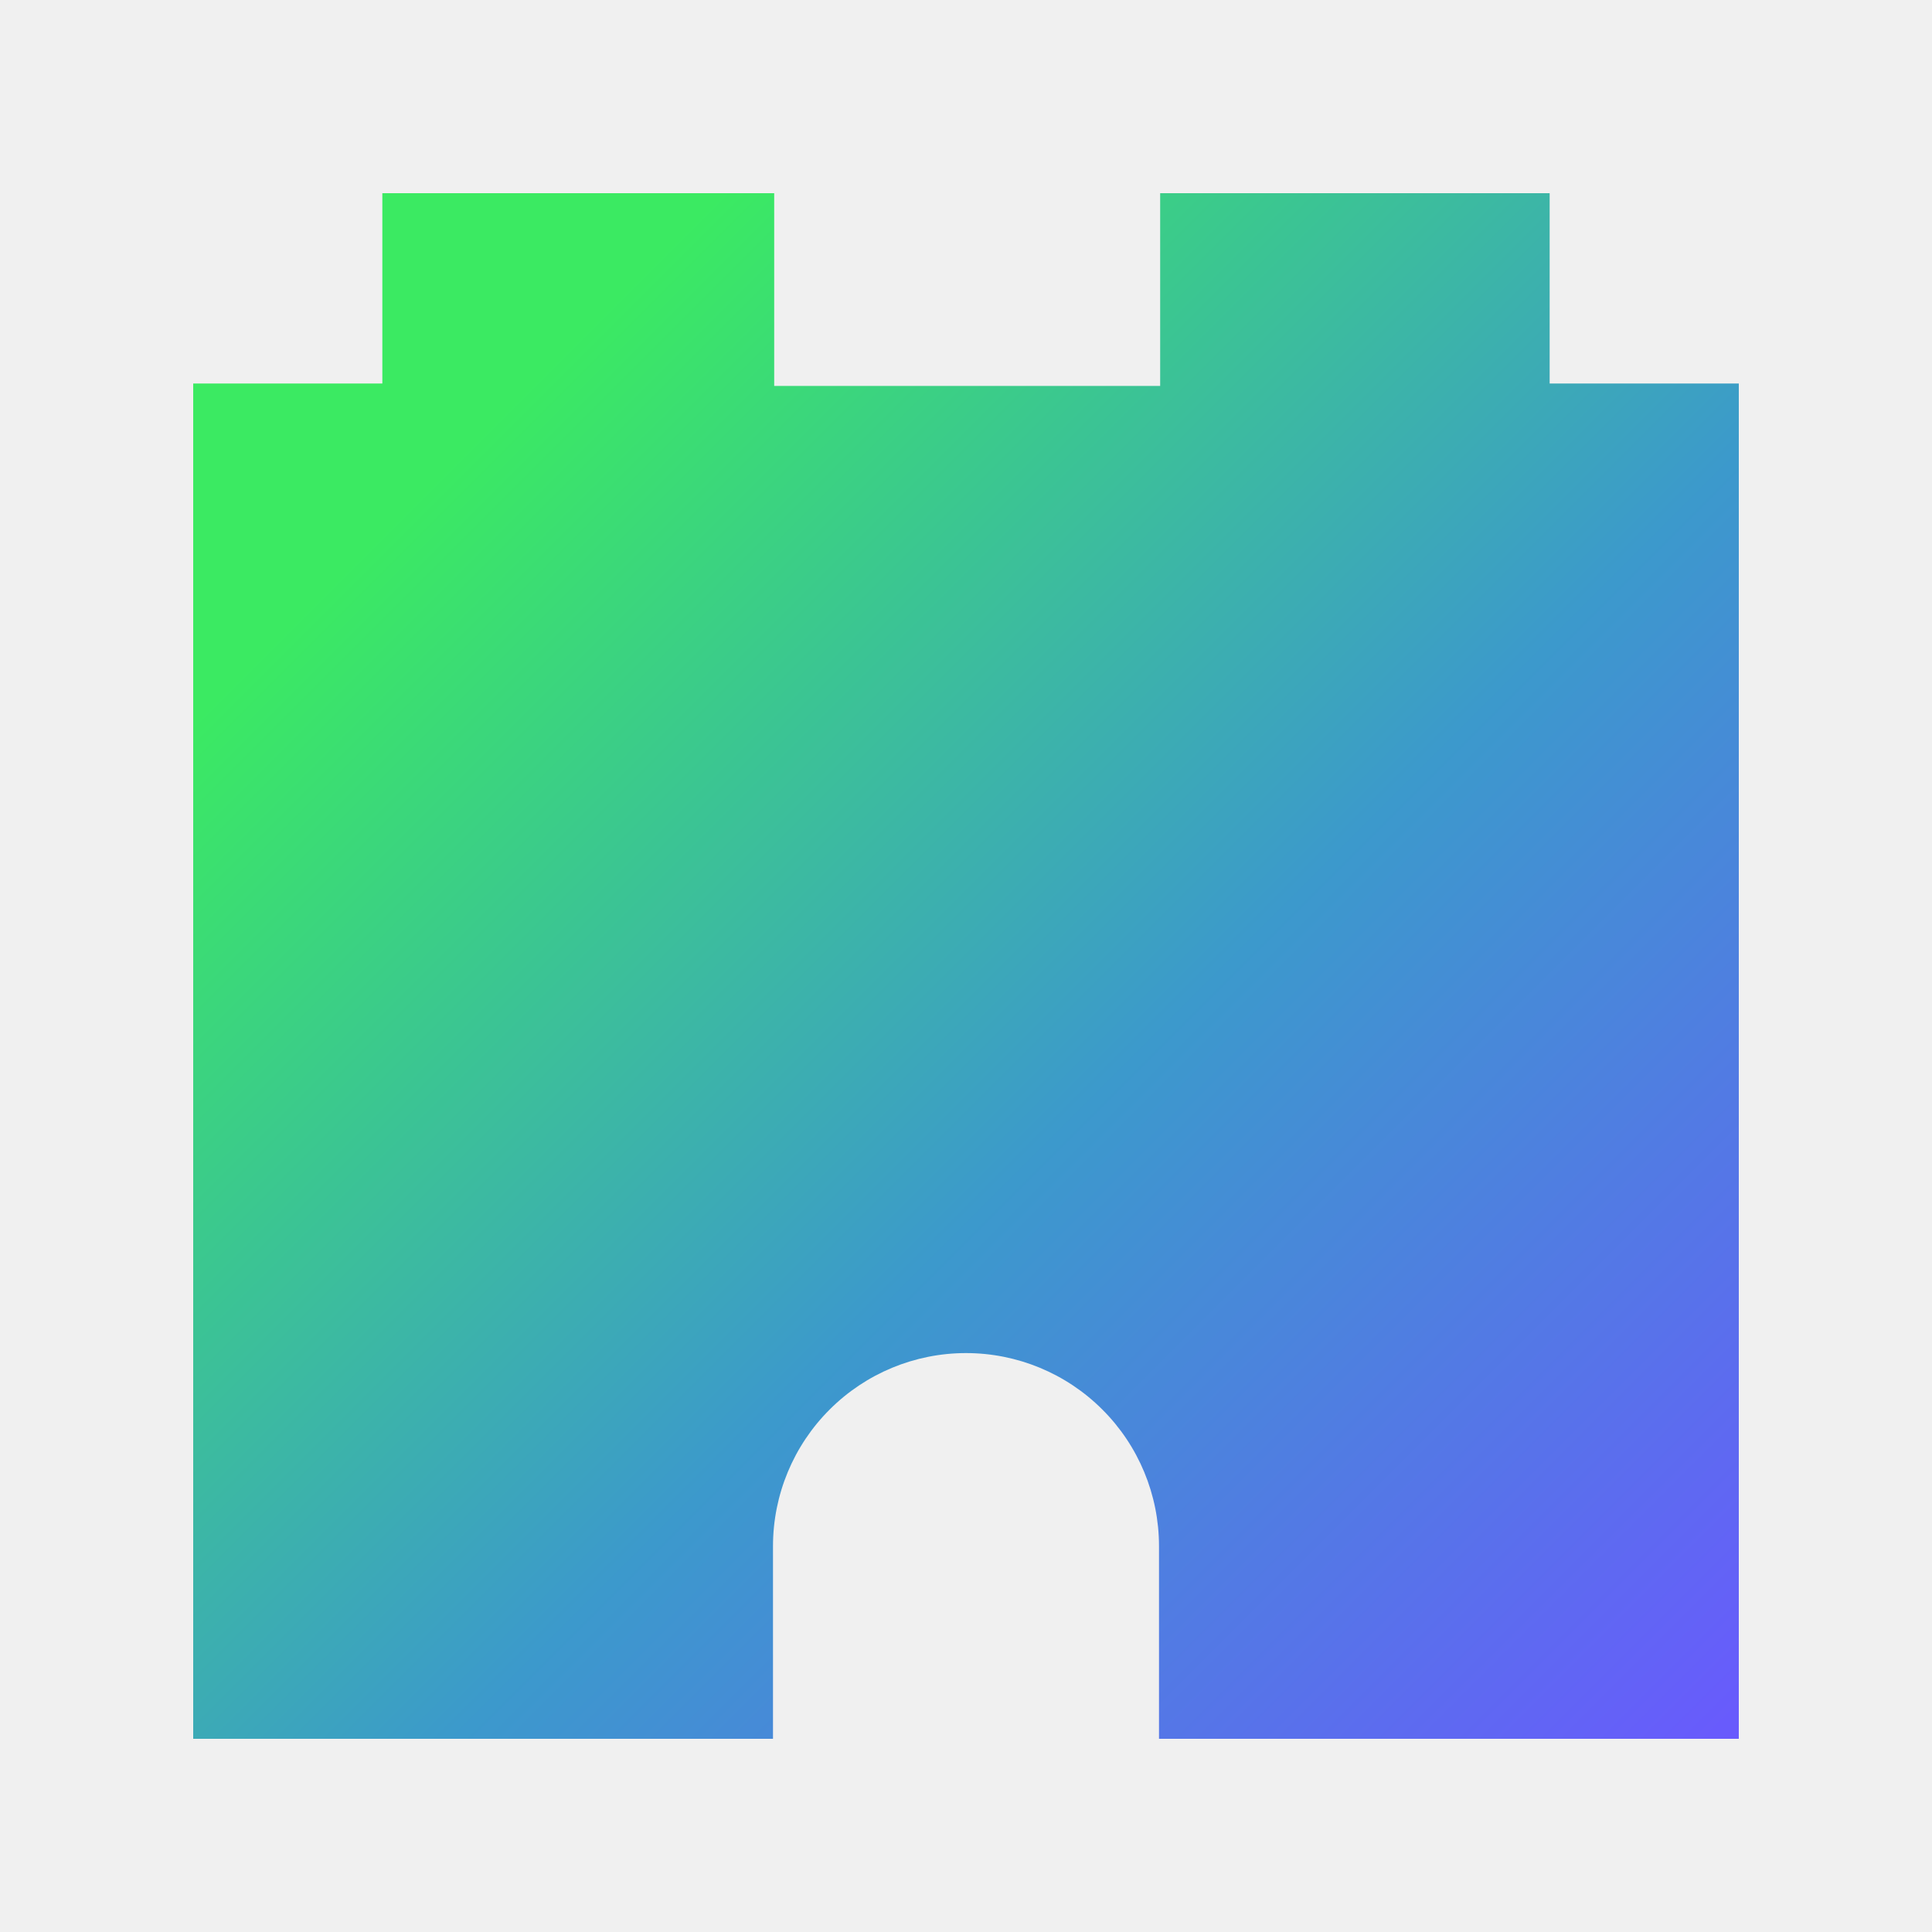
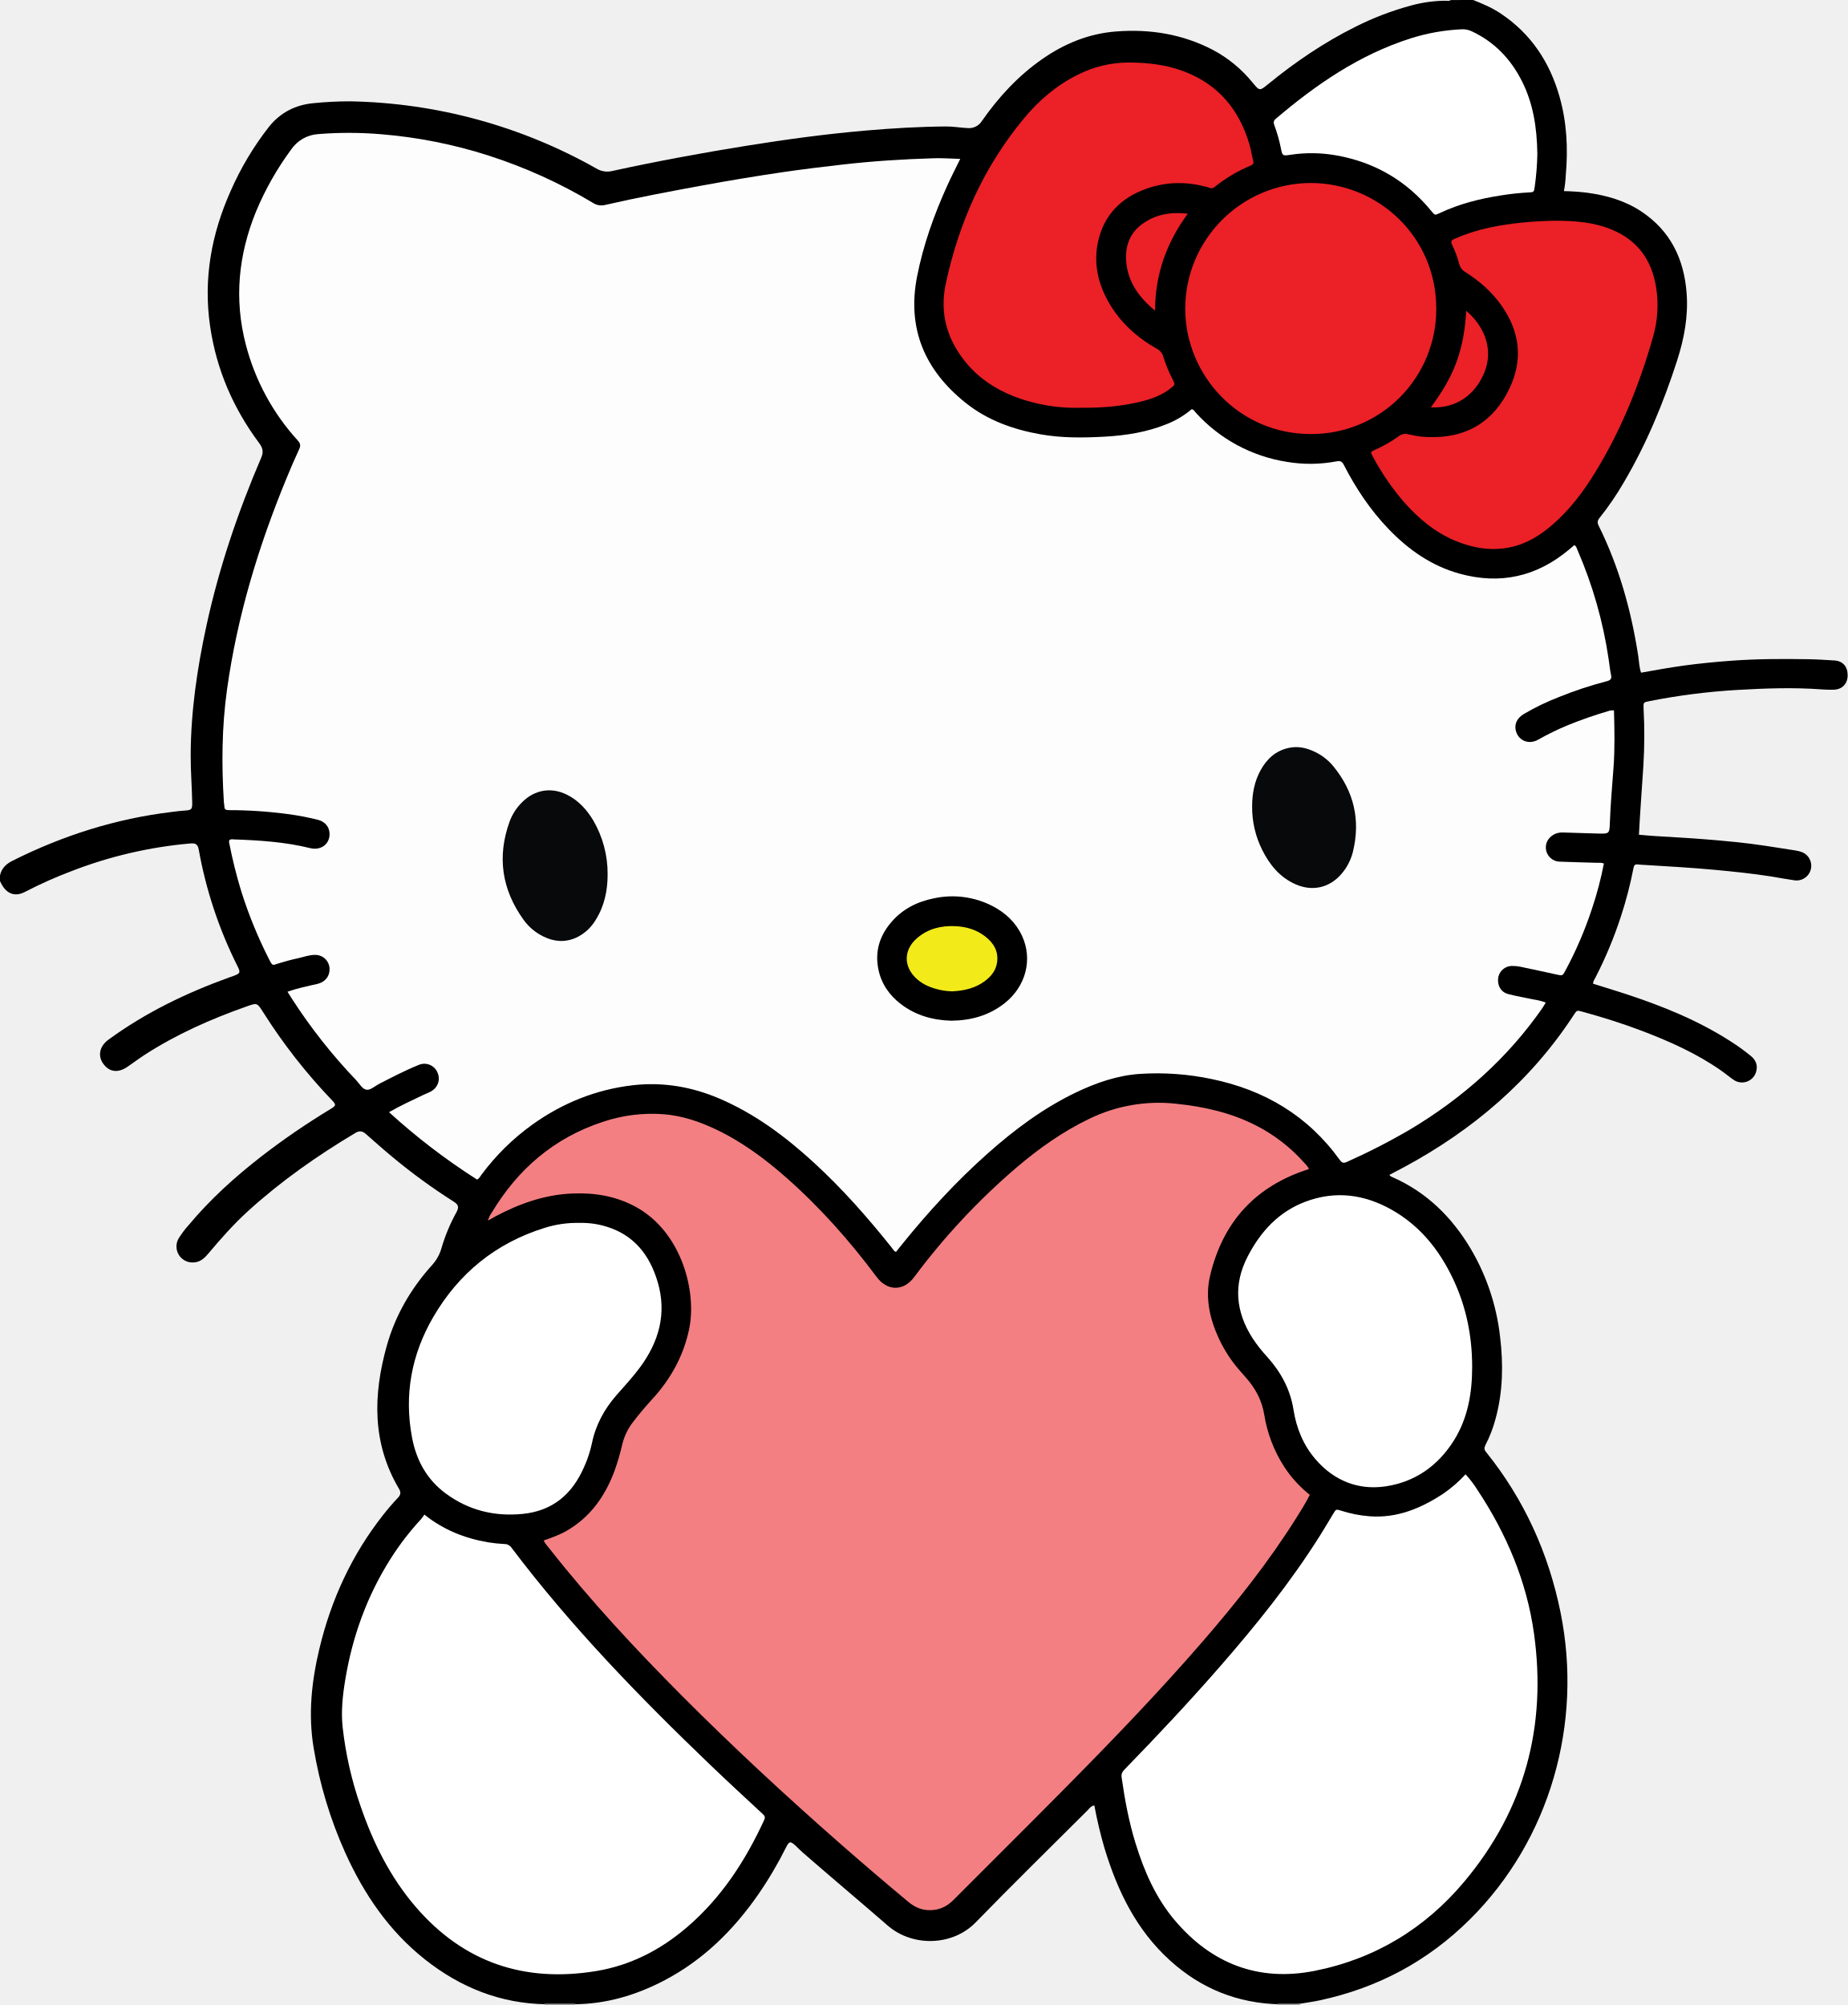
- <svg xmlns="http://www.w3.org/2000/svg" width="40" height="40" viewBox="0 0 40 40" fill="none">
-   <path d="M32.084 7.94V4H24.02V7.99H16.029V4H7.916V7.94H4V36H16.004V32.005C16.006 30.946 16.427 29.931 17.177 29.183C17.926 28.434 18.941 28.014 20 28.014C21.059 28.014 22.074 28.434 22.823 29.183C23.573 29.931 23.994 30.946 23.996 32.005V36H36V7.94H32.084Z" fill="url(#paint0_linear)" />
+ <svg xmlns="http://www.w3.org/2000/svg" id="Layer_1" data-name="Layer 1" viewBox="0 0 1269.31 1377.6">
  <defs>
-     <linearGradient id="paint0_linear" x1="2.942" y1="4.9" x2="37.777" y2="39.734" gradientUnits="userSpaceOnUse">
-       <stop offset="0.159" stop-color="#3BEA62" />
-       <stop offset="0.54" stop-color="#3C99CC" />
-       <stop offset="0.937" stop-color="#6B57FF" />
-     </linearGradient>
+     <style>
+             .cls-1{fill:#a09d9d;}.cls-2{fill:#a7a4a4;}.cls-3{fill:#fefdfd;}.cls-4{fill:#f37f82;}.cls-5{fill:#fff;}.cls-6{fill:#ec2027;}.cls-7{fill:#07090a;}.cls-8{fill:#f2ea19;}
+         </style>
  </defs>
+   <path d="M1157.24,61.2c6.5,2.57,12.91,5.28,18.78,9.19,20.9,13.91,33.87,33.45,40.59,57.35,5,17.59,5.88,35.55,4.27,53.68a76.71,76.71,0,0,1-1.27,11.09,154.32,154.32,0,0,1,15.7,1.08c13.43,1.78,26.22,5.43,37.59,13,20,13.34,29.27,32.71,31,56.12,1.19,15.85-1.68,31.13-6.53,46.19-9.37,29.09-21,57.2-36.52,83.57A195.55,195.55,0,0,1,1244.1,417c-1.53,1.88-1.67,3.32-.58,5.52,14,28.27,22.34,58.28,27.14,89.37.58,3.76.63,7.63,1.93,11.5,9.89-1.8,19.73-3.55,29.63-4.91,10.92-1.49,21.89-2.54,32.87-3.34,17.39-1.27,34.82-1.29,52.25-1,6.06.1,12.13.46,18.19.86,5.74.39,9,4.24,9,10.23-.06,5.74-3.72,9.65-9.41,9.85a76.46,76.46,0,0,1-8.15-.19c-19.65-1.47-39.31-.76-58.92.39a444,444,0,0,0-59.78,7.67c-4.08.8-4.14.85-3.93,5.27a345.61,345.61,0,0,1-.16,39.29c-1,15.62-2.23,31.23-3.05,47.23,3.45.28,7.07.64,10.69.87,11.8.78,23.61,1.33,35.39,2.3,13.68,1.14,27.36,2.34,40.94,4.44,6.78,1,13.56,2.08,20.32,3.16a25.09,25.09,0,0,1,4.2,1,10.09,10.09,0,0,1-4.55,19.56c-5.53-.77-11-1.83-16.52-2.72-12.77-2-25.63-3.31-38.5-4.51-16.23-1.51-32.5-2.41-48.76-3.4-1.28-.08-2.56-.1-3.82-.28-2-.27-2.73.41-3.13,2.45a273.69,273.69,0,0,1-8.65,33.33,286.54,286.54,0,0,1-17.47,41.92c-.65,1.25-1.57,2.42-1.68,4.23,7.61,2.39,15.3,4.69,22.93,7.2,25,8.24,49.33,18.07,71.6,32.4a142.78,142.78,0,0,1,14,10.12c3.54,2.93,4.86,6.71,3.42,11.14a10.09,10.09,0,0,1-15.62,5c-2.76-1.9-5.32-4.09-8.06-6-17-11.93-35.73-20.27-55-27.59-13.25-5-26.76-9.28-40.44-13-3.86-1.06-3.91-1.09-5.85,1.89-29.54,45.39-69.4,79.3-116.74,104.86-3.36,1.82-6.76,3.55-10.15,5.33a4,4,0,0,0,2,1.51c23.53,10.32,40.89,27.43,53.89,49.26a152.19,152.19,0,0,1,20.16,60.38c2.28,18.88,2,37.62-3,56.1a89,89,0,0,1-7,18.3c-1,2-1,3.24.48,5,26.11,32.47,42.83,69.44,51.07,110.1,15.43,76.18-7.15,156.07-62.23,210.84-28.91,28.76-63.52,47.23-103.42,55.71-4.36.93-8.8,1.52-13.2,2.26-4.67.93-9.39.16-14.07.42q-43.21-1-75.26-30c-23.24-21-36.21-47.87-45.11-77.19a296.13,296.13,0,0,1-7-29.47c-2.45.46-3.47,2.2-4.75,3.48-25.67,25.62-51.56,51-76.87,77-15.7,16.11-43.23,17-60.42,2-19.4-16.86-39.11-33.37-58.48-50.27-1.57-1.37-3-2.91-4.5-4.31-3.87-3.54-4.56-3.44-6.86,1.1a267,267,0,0,1-19,32.17c-17,24.5-37.78,45-64.39,59-19.48,10.22-40.17,16.39-62.4,16.45H520.46c-31.45-.4-59.06-11.56-83.41-30.84-24.59-19.47-41.77-44.73-54.6-73.06a290.83,290.83,0,0,1-21.74-71.86c-3.93-23.15-1.52-45.86,3.86-68.42,8.06-33.73,22.23-64.59,43.76-91.93,3.26-4.14,6.67-8.16,10.31-12,1.83-1.92,2.05-3.65.67-6-18.62-31.4-17.85-64.63-8.42-98.3,5.81-20.74,16.44-39.12,30.88-55.2a28.87,28.87,0,0,0,6.6-11.55,120.25,120.25,0,0,1,10.25-24.76c2-3.65,1.69-5.38-1.83-7.59A401.4,401.4,0,0,1,414.61,856c-6.16-5.1-12.12-10.41-18.12-15.69-2.46-2.15-4.49-2.3-7.26-.64-26.14,15.61-50.93,33-73.53,53.52-10,9.08-18.81,19.1-27.45,29.36-2.86,3.4-6,6.19-10.85,6.08a11,11,0,0,1-9.58-16.41,63.31,63.31,0,0,1,6.89-9.19c14.8-17.77,31.83-33.15,50.05-47.3a505,505,0,0,1,47.45-32.51c3.94-2.39,4-2.91,1.1-6a384.65,384.65,0,0,1-47.46-60.71c-4.1-6.5-4.16-6.3-11.37-3.76-24.51,8.63-48.11,19.12-70,33.26-4,2.61-7.84,5.52-11.81,8.21-6.56,4.44-12.55,3.61-16.72-2.37-3.75-5.37-2.29-11.9,3.66-16.26,25.51-18.66,53.64-32.23,83.26-42.9.9-.33,1.82-.61,2.72-.94,4.61-1.72,4.92-2.31,2.82-6.56A294.06,294.06,0,0,1,281.72,645c-.62-3.57-2.06-4.6-5.76-4.28A296.81,296.81,0,0,0,193.61,660a292.22,292.22,0,0,0-31.05,13.89c-7.49,4-13.67,1.28-17.39-7.36V662.7c1.05-4.93,4.25-7.92,8.63-10.11,34.6-17.36,71-28.93,109.48-33.52,2.85-.34,5.69-.77,8.57-.93,5-.26,5.46-.81,5.37-5.71-.2-10.85-1.1-21.67-1.05-32.55.12-29.88,4.43-59.24,10.73-88.33,8.65-40,21.7-78.54,37.82-116.09,1.72-4,.78-6.79-1.63-10-17.78-23.91-29.24-50.45-33.57-80.07-4.75-32.48.87-63.3,14.12-93a204.6,204.6,0,0,1,26.22-43.94c7.88-10,18.43-15.27,30.87-16.38a248,248,0,0,1,24.86-1.25A356.73,356.73,0,0,1,554.92,177a14.32,14.32,0,0,0,11,1.66c30.61-6.7,61.42-12.38,92.35-17.35,27.14-4.36,54.36-8.05,81.76-10.41,18.45-1.59,36.92-2.7,55.45-2.81,4.83,0,9.53.88,14.33,1.1a10.45,10.45,0,0,0,10-4.95c11.42-16.36,24.83-30.89,41.27-42.37,15.33-10.72,32.11-17.63,51-19.06,23.29-1.77,45.47,1.82,66.35,12.67a88.88,88.88,0,0,1,27.21,22.39c4.93,5.9,4.81,6,10.93,1,18.51-15.12,38.19-28.48,59.59-39.16A201.62,201.62,0,0,1,1114.56,65a91.37,91.37,0,0,1,23.64-3.3c1.23,0,2.56.43,3.7-.47Z" transform="translate(-145.17 -61.2)" />
+   <path class="cls-1" d="M540.44,1437.89a2.32,2.32,0,0,0,0,.91H519.3a2.32,2.32,0,0,0,0-.91Z" transform="translate(-145.17 -61.2)" />
+   <path class="cls-2" d="M1022.94,1438.8a3,3,0,0,0,0-.9h15.42a3.47,3.47,0,0,0,0,.91Z" transform="translate(-145.17 -61.2)" />
+   <path class="cls-3" d="M804.85,170.37c-3.18,6.55-6.17,12.34-8.86,18.27-9.11,20.1-16.51,40.77-20.77,62.5-7.07,36.05,5.45,64.65,33.54,87,14.91,11.85,32.41,18.12,51.06,21.44,14.75,2.63,29.61,2.47,44.44,1.63,14.5-.82,28.84-3.07,42.45-8.6a61,61,0,0,0,17.13-10.24c1.55.2,2.07,1.52,2.9,2.42a106.5,106.5,0,0,0,62.37,33.72,96.71,96.71,0,0,0,34.31-.33c2.84-.55,3.88.3,5.07,2.62,8.22,16,18.12,30.83,30.61,43.84,13.72,14.3,29.54,25.39,48.84,30.72,27.71,7.65,52.7,2.13,74.82-16.25,1.35-1.12,2.69-2.27,4-3.38,1.45.83,1.71,2.35,2.26,3.62a296.27,296.27,0,0,1,21.31,74.79c.56,3.63.88,7.3,1.66,10.88.59,2.72-.6,3.64-2.9,4.22A262.42,262.42,0,0,0,1216.5,540a164.85,164.85,0,0,0-24.5,11.81c-4.44,2.7-6.36,6.54-5.58,10.72,1.37,7.31,8.78,10.71,15.51,6.87a183.41,183.41,0,0,1,20.17-9.86A290.06,290.06,0,0,1,1250,549.8a8,8,0,0,1,4-.46c.33,13.06.64,26.16-.32,39.22-.92,12.59-2.06,25.16-2.51,37.78-.27,7.71-.43,7.76-7.91,7.58-7.82-.18-15.64-.49-23.47-.71a14.65,14.65,0,0,0-5.2.53c-4.73,1.6-7.84,5.87-7.38,10.48a9.73,9.73,0,0,0,9.5,9c8.77.39,17.56.54,26.35.81a9.17,9.17,0,0,1,4,.46,237.69,237.69,0,0,1-8.1,30.82,262.27,262.27,0,0,1-18.47,43c-1.82,3.38-1.85,3.35-5.78,2.5-8.4-1.83-16.79-3.67-25.21-5.42a25.4,25.4,0,0,0-5.23-.49,9.57,9.57,0,0,0-9.79,8c-.82,5.15,1.7,9.9,6.68,11.25,5.83,1.57,11.82,2.53,17.74,3.79a40.31,40.31,0,0,1,8.24,2.11c-.88,1.4-1.62,2.71-2.48,4-24.07,34.49-54.81,61.71-90.79,83.22a449.07,449.07,0,0,1-43.33,22.24c-2.55,1.17-3.58.54-5-1.44-21.88-30.34-51.73-48-88-55.49a182.09,182.09,0,0,0-49-3.54c-15.59,1-30.21,6.08-44.24,12.8C861.74,822.68,842,837.45,823.41,854c-21.19,18.85-40.32,39.67-58.14,61.69-1.51,1.86-3,3.74-4.55,5.67-1.52-.46-2.05-1.85-2.89-2.9-16.58-20.76-34.1-40.67-53.72-58.63S663.54,826.27,639,815.83c-18.9-8-38.53-11.3-58.89-9-25.37,2.92-48.37,12.18-69.12,27a158.88,158.88,0,0,0-35.05,34.5c-.84,1.12-1.4,2.54-3.05,3.33a444,444,0,0,1-60.47-46.3c7.94-4.54,15.85-8.17,23.71-11.92,1.58-.75,3.24-1.34,4.79-2.16,5-2.61,7-8.07,4.88-13a9.78,9.78,0,0,0-13.1-5.33c-9.31,3.77-18.2,8.41-27.12,13-2.83,1.46-5.79,4.28-8.44,4-3-.31-5-4.16-7.27-6.57a373.39,373.39,0,0,1-44.18-56c-.94-1.47-1.84-3-3-4.78,6.77-2.4,13.55-3.79,20.29-5.31,5.39-1.22,8.57-5,8.6-10a9.79,9.79,0,0,0-9.93-10c-4.05-.05-7.82,1.44-11.69,2.29-4.66,1-9.28,2.25-13.83,3.67-3.48,1.09-3.67,1.87-5.81-2.36a304.07,304.07,0,0,1-19.4-47.29,321.32,321.32,0,0,1-8.21-32.93,3.26,3.26,0,0,1,.09-2.34,4.06,4.06,0,0,1,2.76-.4c17.71.62,35.36,1.72,52.67,6,7.64,1.88,13.85-3.06,13.32-10.46-.31-4.33-3.27-7.85-8-9a186.36,186.36,0,0,0-21.13-4,305.6,305.6,0,0,0-40.1-2.64c-1.95,0-3-.45-3-2.58,0-.95-.28-1.9-.34-2.85-1.63-25.89-1.44-51.7,2.16-77.48,7-50.28,21.61-98.37,40.9-145.16,2.73-6.64,5.55-13.24,8.58-19.75,1.16-2.48,1.09-4-.9-6.18A155.32,155.32,0,0,1,314.06,298c-8.16-31.26-5.12-61.74,7-91.47a203.77,203.77,0,0,1,24.28-42.8,24.33,24.33,0,0,1,18.55-10.4,261.58,261.58,0,0,1,43.09.1,327.52,327.52,0,0,1,73.89,14.68,342.35,342.35,0,0,1,71.65,32.48A10.63,10.63,0,0,0,561,202c22-5.07,44.25-9.24,66.49-13.33q27.74-5.1,55.63-9.21c13.72-2,27.49-3.68,41.28-5.24,20.64-2.35,41.34-3.66,62.08-4.28C792.36,169.73,798.26,170.19,804.85,170.37Z" transform="translate(-145.17 -61.2)" />
+   <path class="cls-4" d="M1044.42,864.45c-36.6,11.56-59,36.16-67.82,72.89-3.9,16.17,0,31.71,7.33,46.39a91.26,91.26,0,0,0,12.22,18.3c1.55,1.82,3.14,3.63,4.73,5.41,6.62,7.41,11.19,15.68,12.84,25.74a93.28,93.28,0,0,0,13.82,36,81.31,81.31,0,0,0,17.48,19.1c-3,6-6.52,11.48-10,17-18.65,29.53-40.3,56.79-63.11,83.17-30.86,35.68-63.6,69.61-96.78,103.13-24.85,25.11-49.92,50-74.85,75-5,5.07-10.94,7.54-18.1,7-5.16-.37-9.41-2.65-13.32-5.91q-23-19.18-45.56-38.93c-37.65-33-74.36-67-109.66-102.43-31.93-32.08-62.72-65.19-90.74-100.79-1.46-1.87-3.18-3.57-4.22-5.9,5.39-1.88,10.66-3.71,15.53-6.49,16.34-9.34,26.48-23.66,33-40.92a160.27,160.27,0,0,0,5.52-18.82,40.58,40.58,0,0,1,7.24-15c4.25-5.61,8.83-11,13.57-16.15,12.52-13.74,21.2-29.43,25.06-47.76,5.41-25.71-5-66.31-36-83.69-13.68-7.67-28.38-10.15-43.82-9.57-19.08.71-36.54,6.87-53.21,15.71-1.53.81-3,1.69-5.16,2.9a16.11,16.11,0,0,1,2.63-5.5c17.91-29.9,42.79-51.3,76.16-62.29a105.92,105.92,0,0,1,42-5.27c12.38,1,24,4.86,35.22,10.13,18.09,8.52,34,20.26,48.91,33.4,23.25,20.48,43.69,43.58,62.16,68.35,7.06,9.46,18.13,10.14,25.68.07a462.43,462.43,0,0,1,70.58-75.53c15.27-13,31.52-24.48,49.64-33.23a109,109,0,0,1,60-10.38c19.1,2,37.43,6.12,54.59,14.87a112.29,112.29,0,0,1,32.86,25.29C1042.17,861.19,1043.62,862.48,1044.42,864.45Z" transform="translate(-145.17 -61.2)" />
+   <path class="cls-5" d="M1152,1074.17a72.32,72.32,0,0,1,8.18,10.71c20,30.19,33.93,63,38.9,98.93,8.79,63.55-6.5,120.81-47.92,170.22-27,32.23-61.55,53.13-102.78,61.31-38.44,7.62-70.79-4.77-96.09-34.68-13.09-15.46-21.06-33.75-27-53-4.58-14.81-7.39-30-9.57-45.35-.38-2.67.84-4.12,2.43-5.76,22.39-23,44.37-46.46,65.48-70.67,24.58-28.2,48-57.31,68-89,3.24-5.12,6.32-10.35,9.44-15.54,2-3.26,1.94-3.28,5.37-2.2a85.75,85.75,0,0,0,19.64,3.87c18.93,1.41,35.3-5.46,50.66-15.57A87.69,87.69,0,0,0,1152,1074.17Z" transform="translate(-145.17 -61.2)" />
+   <path class="cls-5" d="M436.72,1101.86c13.22,10.56,27.77,16.26,43.55,19a103.6,103.6,0,0,0,11.41,1.22,5.68,5.68,0,0,1,4.78,2.37c40.85,54.14,87.9,102.6,136.73,149.43,11.76,11.28,23.75,22.32,35.69,33.42,1.37,1.28,2.33,2.12,1.31,4.34-12.88,28-29.36,53.42-53,73.69-18.15,15.58-38.87,26.29-62.51,30.16-49.33,8.09-91.13-5.92-124-44.21-17.4-20.26-29.08-43.76-37.71-68.85a248.66,248.66,0,0,1-12.4-54.47c-1.17-10.9,0-21.73,1.76-32.45,4.95-30.1,15.16-58.27,31.62-84A187.77,187.77,0,0,1,434.42,1105,37.52,37.52,0,0,0,436.72,1101.86Z" transform="translate(-145.17 -61.2)" />
+   <path class="cls-6" d="M888.17,341.35a117.21,117.21,0,0,1-46.36-7.78c-12.68-5-23.83-12.28-32.64-22.81-13.31-15.92-18.61-34.12-14.26-54.53,9-42.06,26.08-80.39,53.7-113.65,10.29-12.4,22.39-22.79,36.95-30a77.2,77.2,0,0,1,34.54-8.43c13.38,0,26.47,1.46,39,6.31,23.5,9.12,37.73,26.55,44.58,50.42,1,3.52,1.53,7.17,2.45,10.72.44,1.75,0,2.64-1.66,3.32a102,102,0,0,0-25,14.87c-1.62,1.31-2.92.55-4.43.12-14.22-4.08-28.41-4-42.37,1-17.32,6.18-29,17.85-33.07,36.09-3.3,14.87-.19,28.91,7.3,42,7.91,13.81,19.38,24.08,33.09,31.88a8.44,8.44,0,0,1,4.33,5.26,93.53,93.53,0,0,0,6.35,15.49c1.94,3.83,1.93,3.92-1.57,6.61-5.41,4.16-11.63,6.64-18.13,8.39C917.1,340.25,903,341.5,888.17,341.35Z" transform="translate(-145.17 -61.2)" />
+   <path class="cls-5" d="M543.31,901.44a57.85,57.85,0,0,1,18.7,2.61c19,5.9,29.55,19.63,35,38,6.38,21.68.86,41-12.13,58.61-4.92,6.66-10.6,12.78-16.07,19-8.47,9.67-14.41,20.55-17,33.26a80.5,80.5,0,0,1-5.4,16.32c-8.11,18.54-21.5,30.1-42.17,32.14-19.34,1.91-37.11-2.43-52.79-14-13-9.52-20.26-22.86-23.2-38.43-5.53-29.28-.42-57,14.43-82.6,17.52-30.2,43-51,76.49-61.45A74,74,0,0,1,543.31,901.44Z" transform="translate(-145.17 -61.2)" />
+   <path class="cls-6" d="M1212.54,212.86c15.35-.05,28,1.14,40,6.13,17.62,7.32,27.34,20.79,30.37,39.4a78.85,78.85,0,0,1-2.18,34.64c-9.41,33-22.21,64.57-40.32,93.83-7.77,12.54-16.65,24.23-27.76,34.07-8.72,7.73-18.36,13.88-29.93,16.29-12.92,2.69-25.4.64-37.46-4.33-14.2-5.85-25.61-15.46-35.64-26.86a171.4,171.4,0,0,1-21.34-31.18c-1.66-3-1.64-3.16,1.43-4.56a87.61,87.61,0,0,0,16.2-9.24,7.59,7.59,0,0,1,7-1.41,65.57,65.57,0,0,0,17.55,1.9c23.94-.33,41.08-11.59,51.46-32.85,9.76-20,7.58-39.33-5.14-57.47-6.6-9.42-15.14-16.86-24.78-23a9.21,9.21,0,0,1-4.4-5.86,67.32,67.32,0,0,0-4.84-13c-1-2.14-.49-3.06,1.53-4a126.23,126.23,0,0,1,24.08-7.78C1183.79,214.28,1199.38,213.16,1212.54,212.86Z" transform="translate(-145.17 -61.2)" />
+   <path class="cls-5" d="M1156.56,1000.24c0,17.82-2.82,35-12.39,50.42-11,17.7-27,28.89-47.28,31.82-18.69,2.7-35.24-3.92-47.87-18.55-8.47-9.8-13.23-21.51-15.2-34.11-2.22-14.13-8.68-25.84-18-36.27a101.07,101.07,0,0,1-10.07-12.78c-11.69-18.27-13.49-37-3.23-56.62,8.89-17,21.16-30.35,39.4-37.25,20.76-7.85,40.77-5.12,59.74,5.72s32,27,41.38,46.47S1156.54,978.86,1156.56,1000.24Z" transform="translate(-145.17 -61.2)" />
+   <path class="cls-6" d="M1045.65,186.93c46.25.08,86.22,36.76,86.25,86.26a85.75,85.75,0,0,1-86.19,86.24c-49.5,0-86.28-40.52-86.27-86.19A86.52,86.52,0,0,1,1045.65,186.93Z" transform="translate(-145.17 -61.2)" />
+   <path class="cls-5" d="M1201.34,167a184.87,184.87,0,0,1-1.79,22.49c-.55,3.58-.49,3.77-4,3.92a179.14,179.14,0,0,0-19.49,2.1c-14.38,2.22-28.36,5.79-41.57,12-3.53,1.67-3.55,1.66-5.79-1.09-17-20.89-38.86-33.7-65.32-38.43a96.32,96.32,0,0,0-31.47-.46c-5.61.85-5.71.8-6.77-4.53a101.7,101.7,0,0,0-4.44-15.63c-.72-1.92-.72-3.14.94-4.55,27.78-23.63,57.46-44.05,92.65-55.25a136.18,136.18,0,0,1,35.19-6.25,14.37,14.37,0,0,1,6.92,1.44c15.66,7.37,26.87,19.2,34.52,34.54C1198.3,132.07,1201.1,148.34,1201.34,167Z" transform="translate(-145.17 -61.2)" />
+   <path class="cls-6" d="M938.72,274.65c-11.45-9.35-19.4-20.59-19.93-35.66-.33-9.59,3-17.93,11-23.79,9.19-6.71,19.54-8.55,31.4-7.19C946.42,228.16,938.72,250,938.72,274.65Z" transform="translate(-145.17 -61.2)" />
+   <path class="cls-6" d="M1152.47,274.75c11.69,9.87,19.25,25.72,12.48,42.33-6.45,15.81-19.74,24.88-36.77,24,7.31-9.86,13.52-19.91,17.63-31.16S1151.81,287.17,1152.47,274.75Z" transform="translate(-145.17 -61.2)" />
+   <path class="cls-7" d="M562.62,662c0,11.22-2.25,21.89-8.35,31.49a30.53,30.53,0,0,1-13.34,12c-7.66,3.41-15.24,2.77-22.61-.92a36.43,36.43,0,0,1-13.42-11.35c-15-20.82-18.37-43.37-9.61-67.58a36.27,36.27,0,0,1,8.51-13.18c8.67-8.76,20.21-10.67,31.16-5.09,7.79,4,13.41,10.21,17.83,17.6A72.79,72.79,0,0,1,562.62,662Z" transform="translate(-145.17 -61.2)" />
+   <path class="cls-7" d="M1005.4,615.29c0-8.75,1.56-17.15,5.81-24.88,4.34-7.9,10.51-13.52,19.63-15.4,6.23-1.29,12,.07,17.6,2.75a37.06,37.06,0,0,1,12.74,9.93c14.18,17.31,18.77,36.93,13.47,58.72a36.81,36.81,0,0,1-7.52,14.81c-8.16,9.88-20.12,12.76-31.87,7.57-10.76-4.74-17.76-13.27-22.88-23.5A65.37,65.37,0,0,1,1005.4,615.29Z" transform="translate(-145.17 -61.2)" />
+   <path d="M798.69,762.51c-12.5-.35-24.31-3.56-34.57-11.4-8-6.13-13.5-14-15.51-24-2.48-12.29.9-23.07,9-32.43,7.81-9.08,18-14.08,29.56-16.34a60,60,0,0,1,39.94,5.44C836,688.4,843,695,847.28,704.13c7.52,16.12,2.74,34.72-11.86,46.31C824.74,758.91,812.37,762.35,798.69,762.51Z" transform="translate(-145.17 -61.2)" />
+   <path class="cls-8" d="M799.37,742.34a45,45,0,0,1-17.18-3.85A28.62,28.62,0,0,1,775,733.8c-9.31-8.4-9.19-20.06.37-28.18,7.44-6.33,16.36-8.48,25.83-8.09,7.58.31,14.79,2.34,20.92,7.16,5.75,4.53,9.16,10.16,8.05,17.78-.81,5.56-4.07,9.6-8.42,12.84C815.12,740.26,807.41,741.92,799.37,742.34Z" transform="translate(-145.17 -61.2)" />
</svg>
